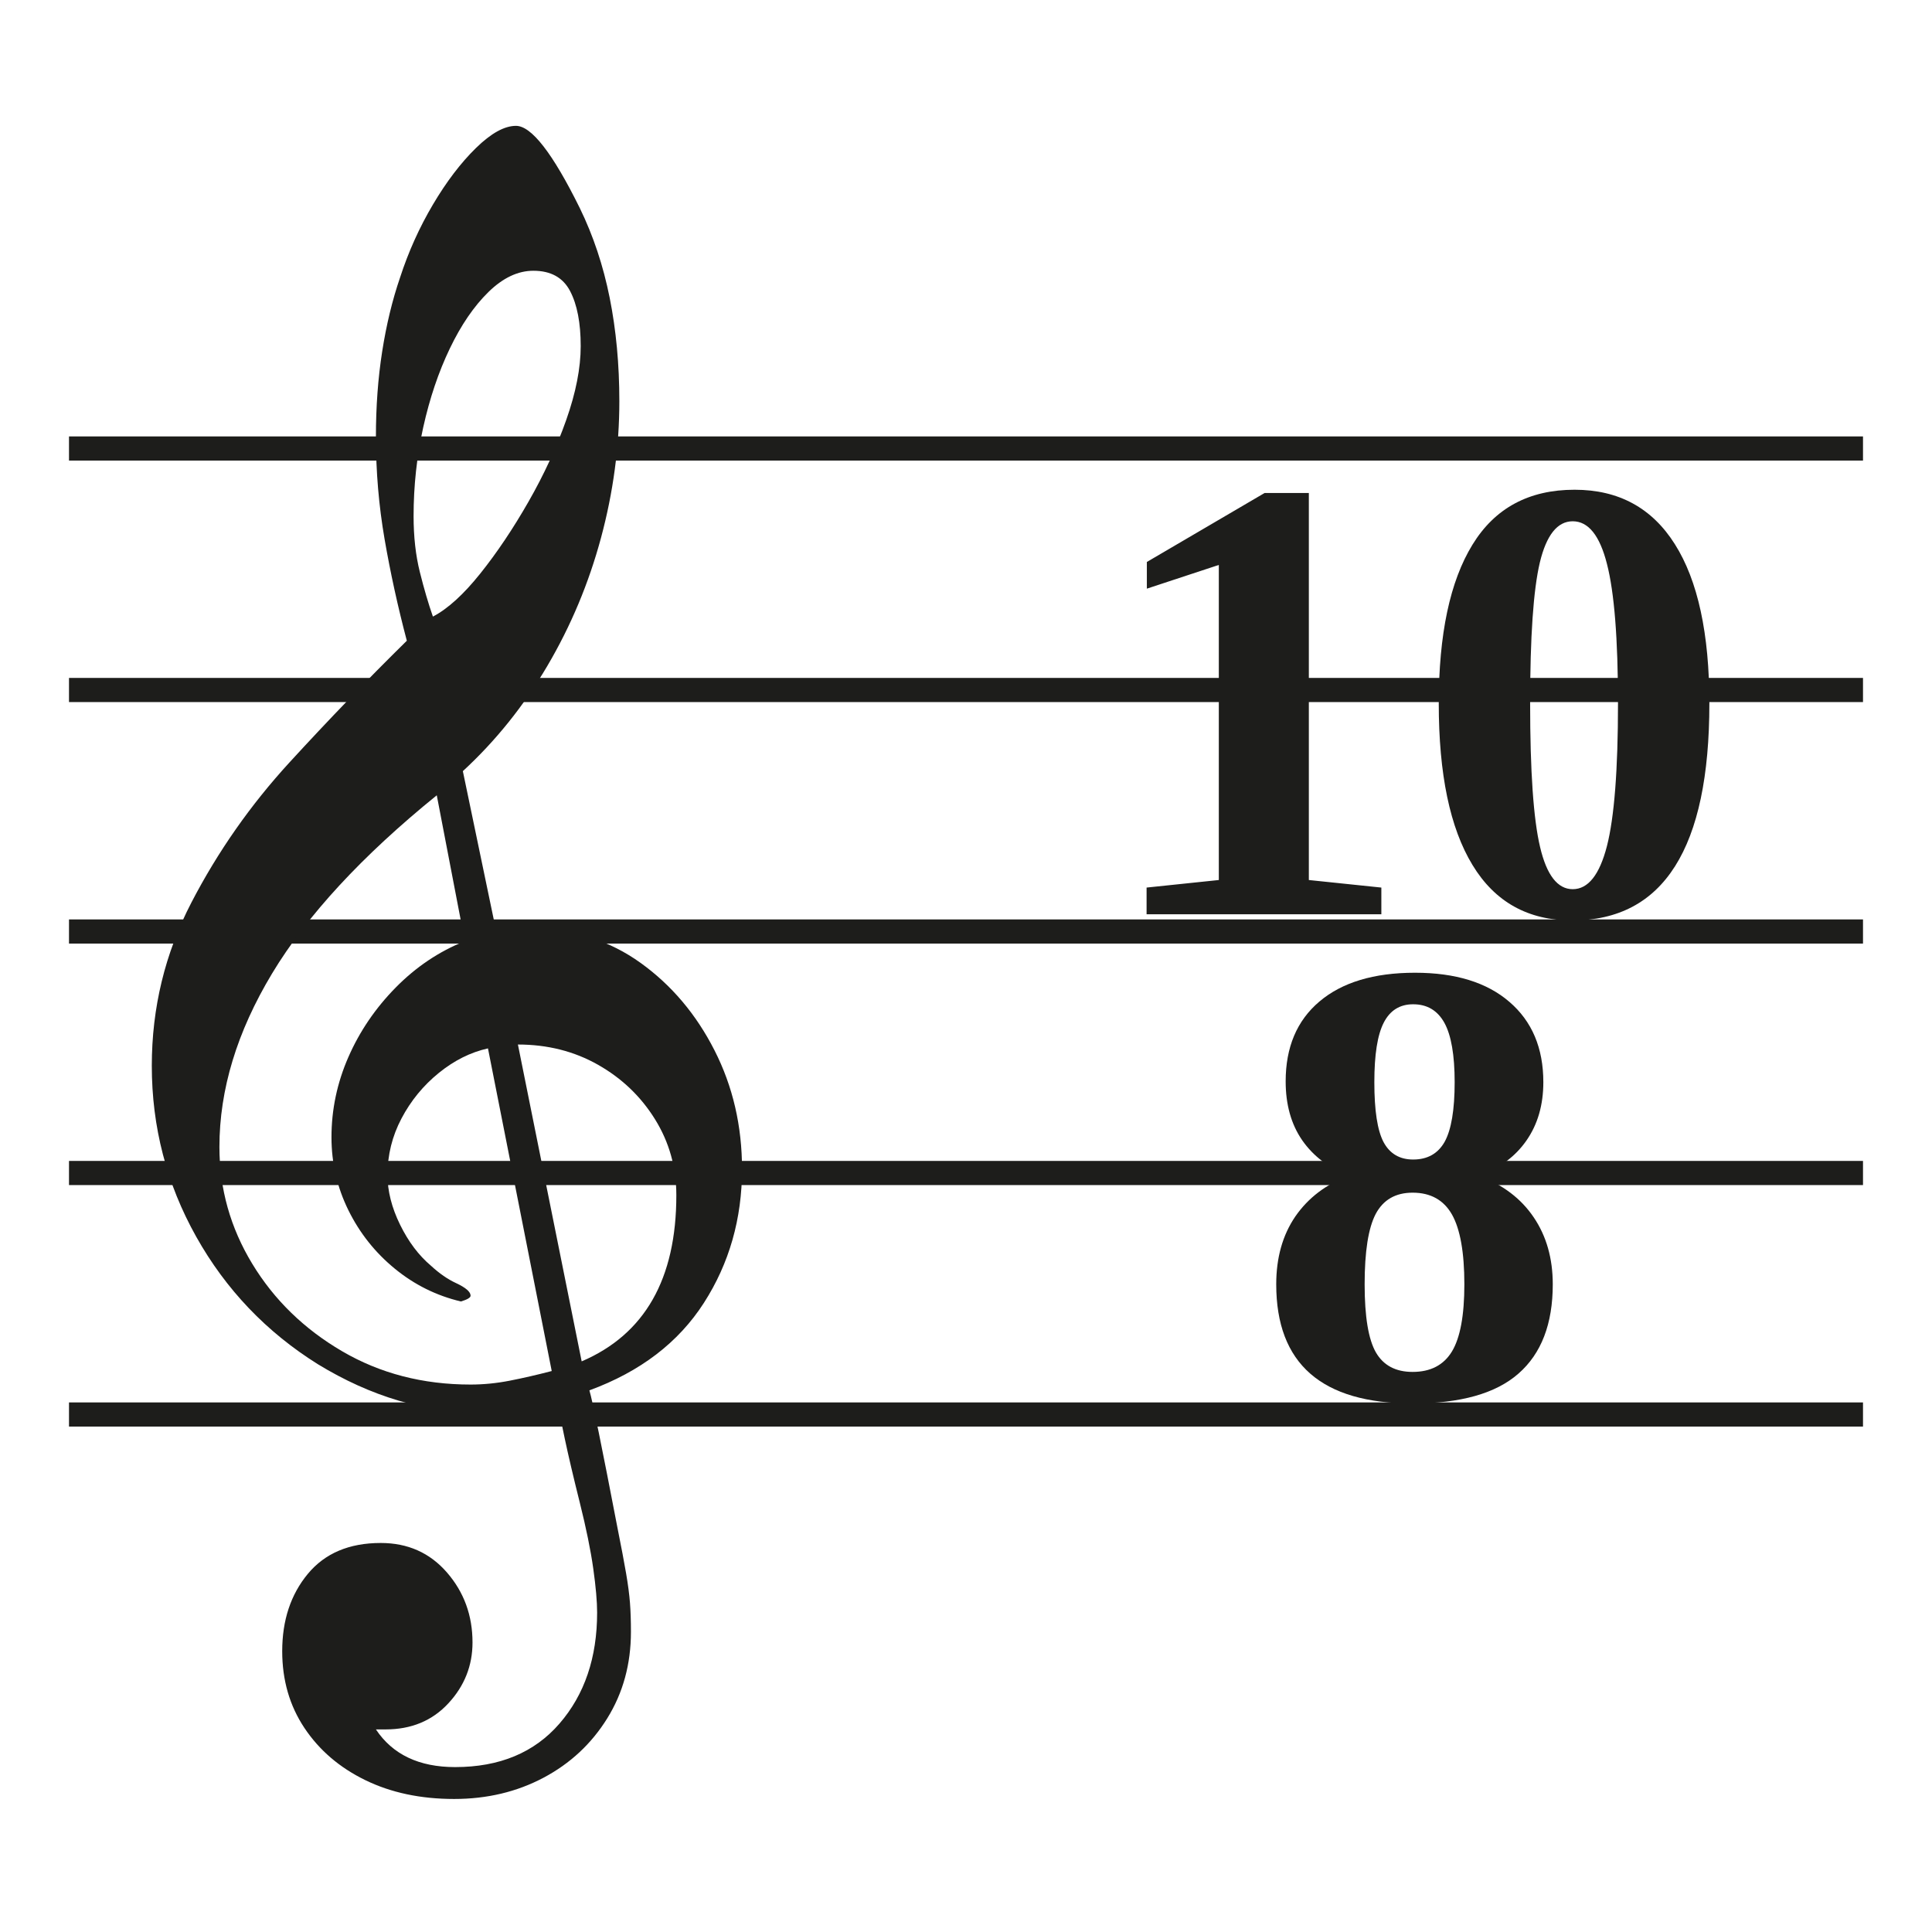
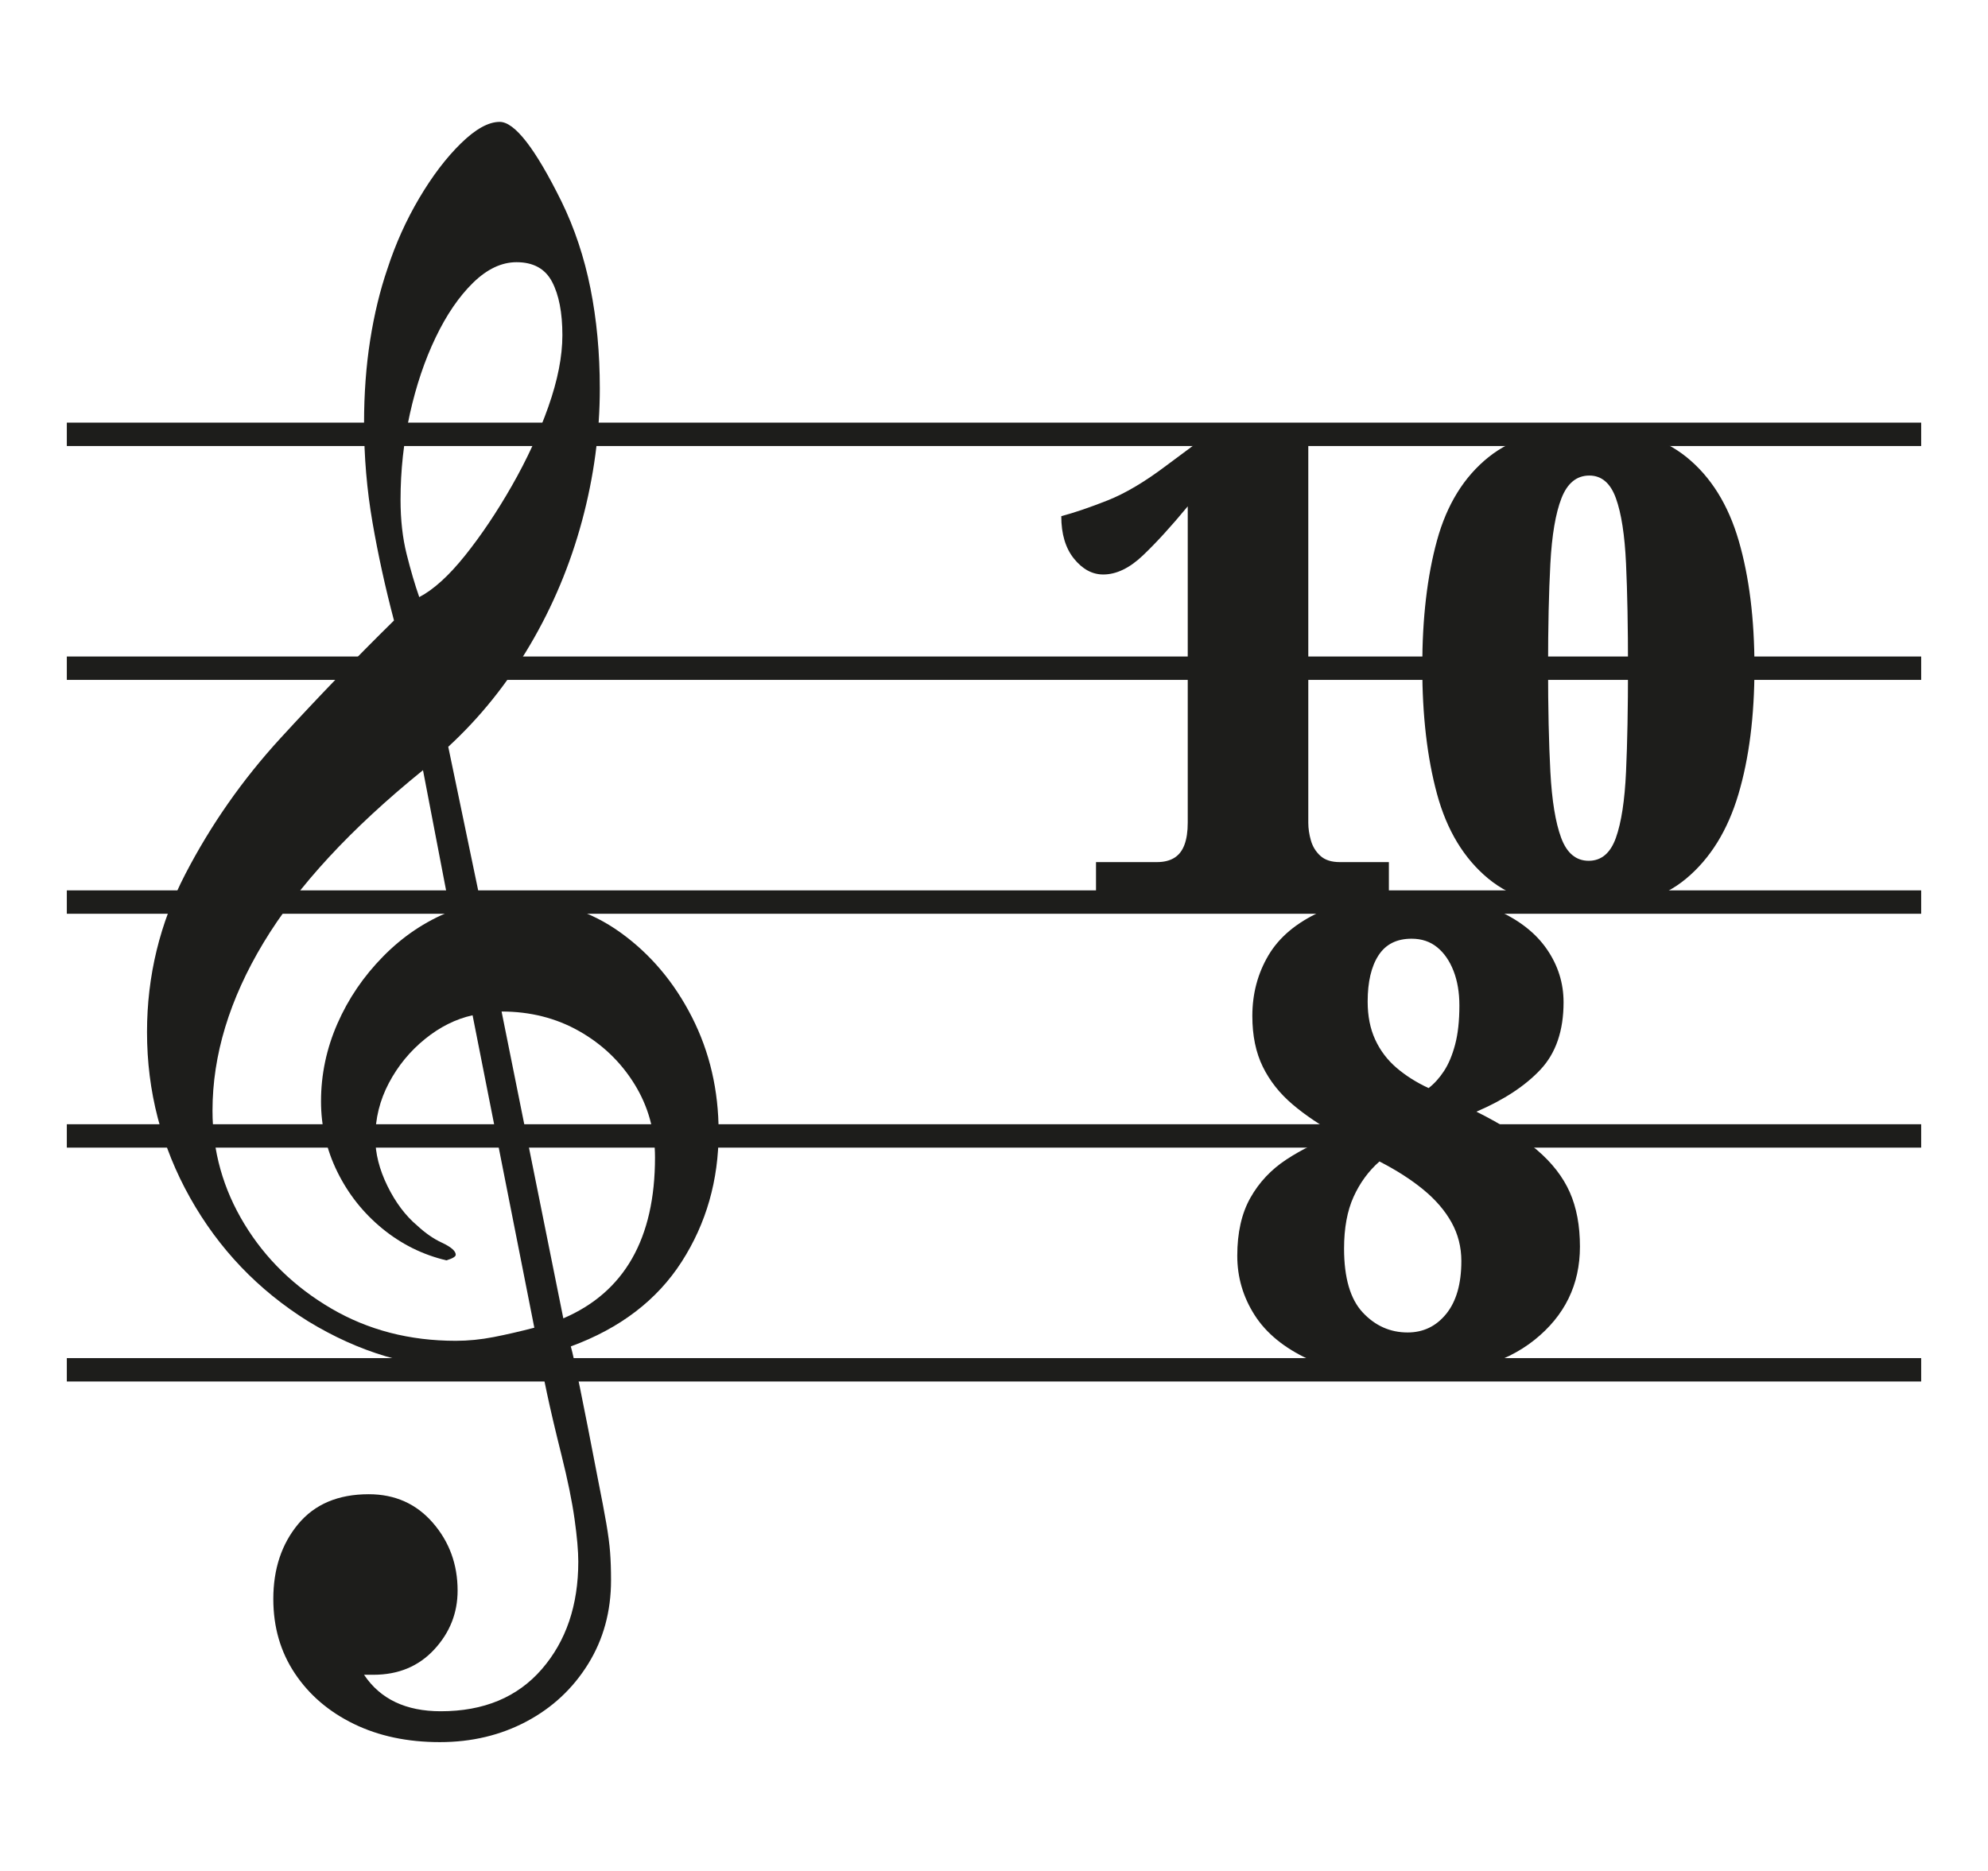
- <svg xmlns="http://www.w3.org/2000/svg" width="112" height="112" viewBox="0 0 112 112" role="img" aria-label="Signature rythmique 10/8">
-   <rect width="112" height="112" fill="#fff" />
-   <line x1="4" y1="26" x2="108" y2="26" stroke="#1d1d1b" stroke-width="1.4" />
-   <line x1="4" y1="40" x2="108" y2="40" stroke="#1d1d1b" stroke-width="1.4" />
-   <line x1="4" y1="54" x2="108" y2="54" stroke="#1d1d1b" stroke-width="1.4" />
-   <line x1="4" y1="68" x2="108" y2="68" stroke="#1d1d1b" stroke-width="1.4" />
-   <line x1="4" y1="82" x2="108" y2="82" stroke="#1d1d1b" stroke-width="1.4" />
+ <svg xmlns="http://www.w3.org/2000/svg" width="119" height="112" viewBox="0 0 119 112" role="img" aria-label="Signature rythmique 10/8">
+   <rect width="119" height="112" fill="#fff" />
+   <line x1="4" y1="26" x2="115" y2="26" stroke="#1d1d1b" stroke-width="1.4" />
+   <line x1="4" y1="40" x2="115" y2="40" stroke="#1d1d1b" stroke-width="1.4" />
+   <line x1="4" y1="54" x2="115" y2="54" stroke="#1d1d1b" stroke-width="1.4" />
+   <line x1="4" y1="68" x2="115" y2="68" stroke="#1d1d1b" stroke-width="1.4" />
+   <line x1="4" y1="82" x2="115" y2="82" stroke="#1d1d1b" stroke-width="1.4" />
  <path transform="translate(6 82) scale(0.056 -0.056)" fill="#1d1d1b" d="M314 801Q300 854 291.0 906.0Q282 958 282 1012Q282 1059 288.5 1100.5Q295 1142 307 1177Q320 1217 341.0 1252.5Q362 1288 385.5 1311.0Q409 1334 427 1334Q451 1334 493 1249Q514 1206 524.0 1156.0Q534 1106 534 1049Q534 978 515.0 907.5Q496 837 459.5 775.0Q423 713 372 666L407 498Q422 500 432.0 501.0Q442 502 447 502Q508 502 556.0 467.5Q604 433 632.5 377.0Q661 321 661 254Q661 177 621.5 115.5Q582 54 503 25Q508 8 532 -117Q538 -147 541.0 -164.5Q544 -182 545.0 -195.0Q546 -208 546 -225Q546 -275 521.5 -314.5Q497 -354 455.5 -376.0Q414 -398 363 -398Q311 -398 271.0 -378.5Q231 -359 208.0 -324.5Q185 -290 185 -245Q185 -197 211.5 -165.0Q238 -133 287 -133Q329 -133 355.5 -163.5Q382 -194 382 -236Q382 -272 357.0 -299.0Q332 -326 292 -326H282Q308 -365 364 -365Q433 -365 472.0 -320.0Q511 -275 511 -205Q511 -188 507.0 -159.5Q503 -131 493 -91Q483 -51 477.5 -25.0Q472 1 470 12Q436 2 390 2Q304 2 222 52Q142 102 96.0 184.0Q50 266 50 361Q50 451 91 530Q132 609 192.5 675.0Q253 741 314 801ZM341 826Q364 838 390.0 870.5Q416 903 440.0 945.0Q464 987 479.0 1029.5Q494 1072 494 1106Q494 1142 483.0 1163.0Q472 1184 445 1184Q421 1184 398.5 1162.0Q376 1140 358.5 1103.5Q341 1067 331.0 1022.0Q321 977 321 930Q321 898 327.5 872.0Q334 846 341 826ZM398 379Q371 373 347.0 353.5Q323 334 308.5 306.5Q294 279 294 248Q294 223 307.0 196.5Q320 170 339 154Q352 142 365 136Q380 129 380 123Q380 120 370 117Q332 126 301.5 151.0Q271 176 253.5 211.5Q236 247 236 287Q236 330 253.5 370.0Q271 410 302.5 442.0Q334 474 374 490L345 641Q229 547 174.5 456.5Q120 366 120 277Q120 212 154.0 156.0Q188 100 247.0 65.5Q306 31 380 31Q400 31 420.5 35.0Q441 39 464 45ZM495 55Q593 97 593 227Q593 270 571.0 305.5Q549 341 512.0 362.0Q475 383 429 383Z" />
-   <g font-family="Georgia, 'Times New Roman', 'DejaVu Serif', serif" font-weight="700" font-size="37.0" fill="#1d1d1b" text-anchor="middle">
-     <text x="82" y="53">10</text>
-     <text x="82" y="81">8</text>
-   </g>
+   <path transform="translate(62.39 54) scale(0.03922 -0.03922)" fill="#1d1d1b" d="M82 0V61H175Q191 61 201.5 67.5Q212 74 217.0 87.5Q222 101 222 121V604Q184 558 153.5 529.0Q123 500 93 500Q68 500 48.5 524.0Q29 548 29 589Q59 597 99.5 613.0Q140 629 189 666L259 718H406V121Q406 108 410.0 94.0Q414 80 424.5 70.5Q435 61 454 61H529V0Z" />
+   <path transform="translate(83.92 54) scale(0.03922 -0.03922)" fill="#1d1d1b" d="M285 -10Q187 -10 131.5 36.0Q76 82 53.5 165.0Q31 248 31 359Q31 470 53.5 552.0Q76 634 132.0 679.0Q188 724 286 724Q379 724 434.5 679.0Q490 634 514.0 551.5Q538 469 538 358Q538 247 513.5 164.5Q489 82 434.0 36.0Q379 -10 285 -10ZM285 63Q314 63 326.5 98.0Q339 133 342.0 199.0Q345 265 345 358Q345 451 342.0 516.5Q339 582 326.5 616.5Q314 651 286 651Q257 651 243.5 616.5Q230 582 226.5 516.5Q223 451 223 358Q223 265 226.5 199.0Q230 133 243.0 98.0Q256 63 285 63Z" />
+   <path transform="translate(73.16 82) scale(0.03922 -0.03922)" fill="#1d1d1b" d="M278 -10Q188 -10 132.0 16.0Q76 42 49.5 83.5Q23 125 23 174Q23 227 43.0 262.5Q63 298 98.0 321.0Q133 344 176 359Q137 380 107.5 405.0Q78 430 62.0 462.5Q46 495 46 540Q46 591 70.5 632.5Q95 674 149.5 699.0Q204 724 292 724Q369 724 419.5 701.5Q470 679 495.5 642.0Q521 605 521 561Q521 496 486.0 458.5Q451 421 388 394Q446 365 480.5 335.5Q515 306 530.5 271.0Q546 236 546 188Q546 101 476.5 45.5Q407 -10 278 -10ZM283 57Q319 57 342.0 85.5Q365 114 365 166Q365 198 350.0 225.0Q335 252 307.0 275.0Q279 298 240 318Q215 296 200.5 264.0Q186 232 186 185Q186 118 214.5 87.5Q243 57 283 57ZM315 430Q328 440 338.5 456.0Q349 472 355.5 496.5Q362 521 362 556Q362 586 353.0 609.0Q344 632 328.0 645.0Q312 658 289 658Q255 658 238.5 632.5Q222 607 222 562Q222 529 233.5 504.0Q245 479 266.0 461.0Q287 443 315 430Z" />
</svg>
